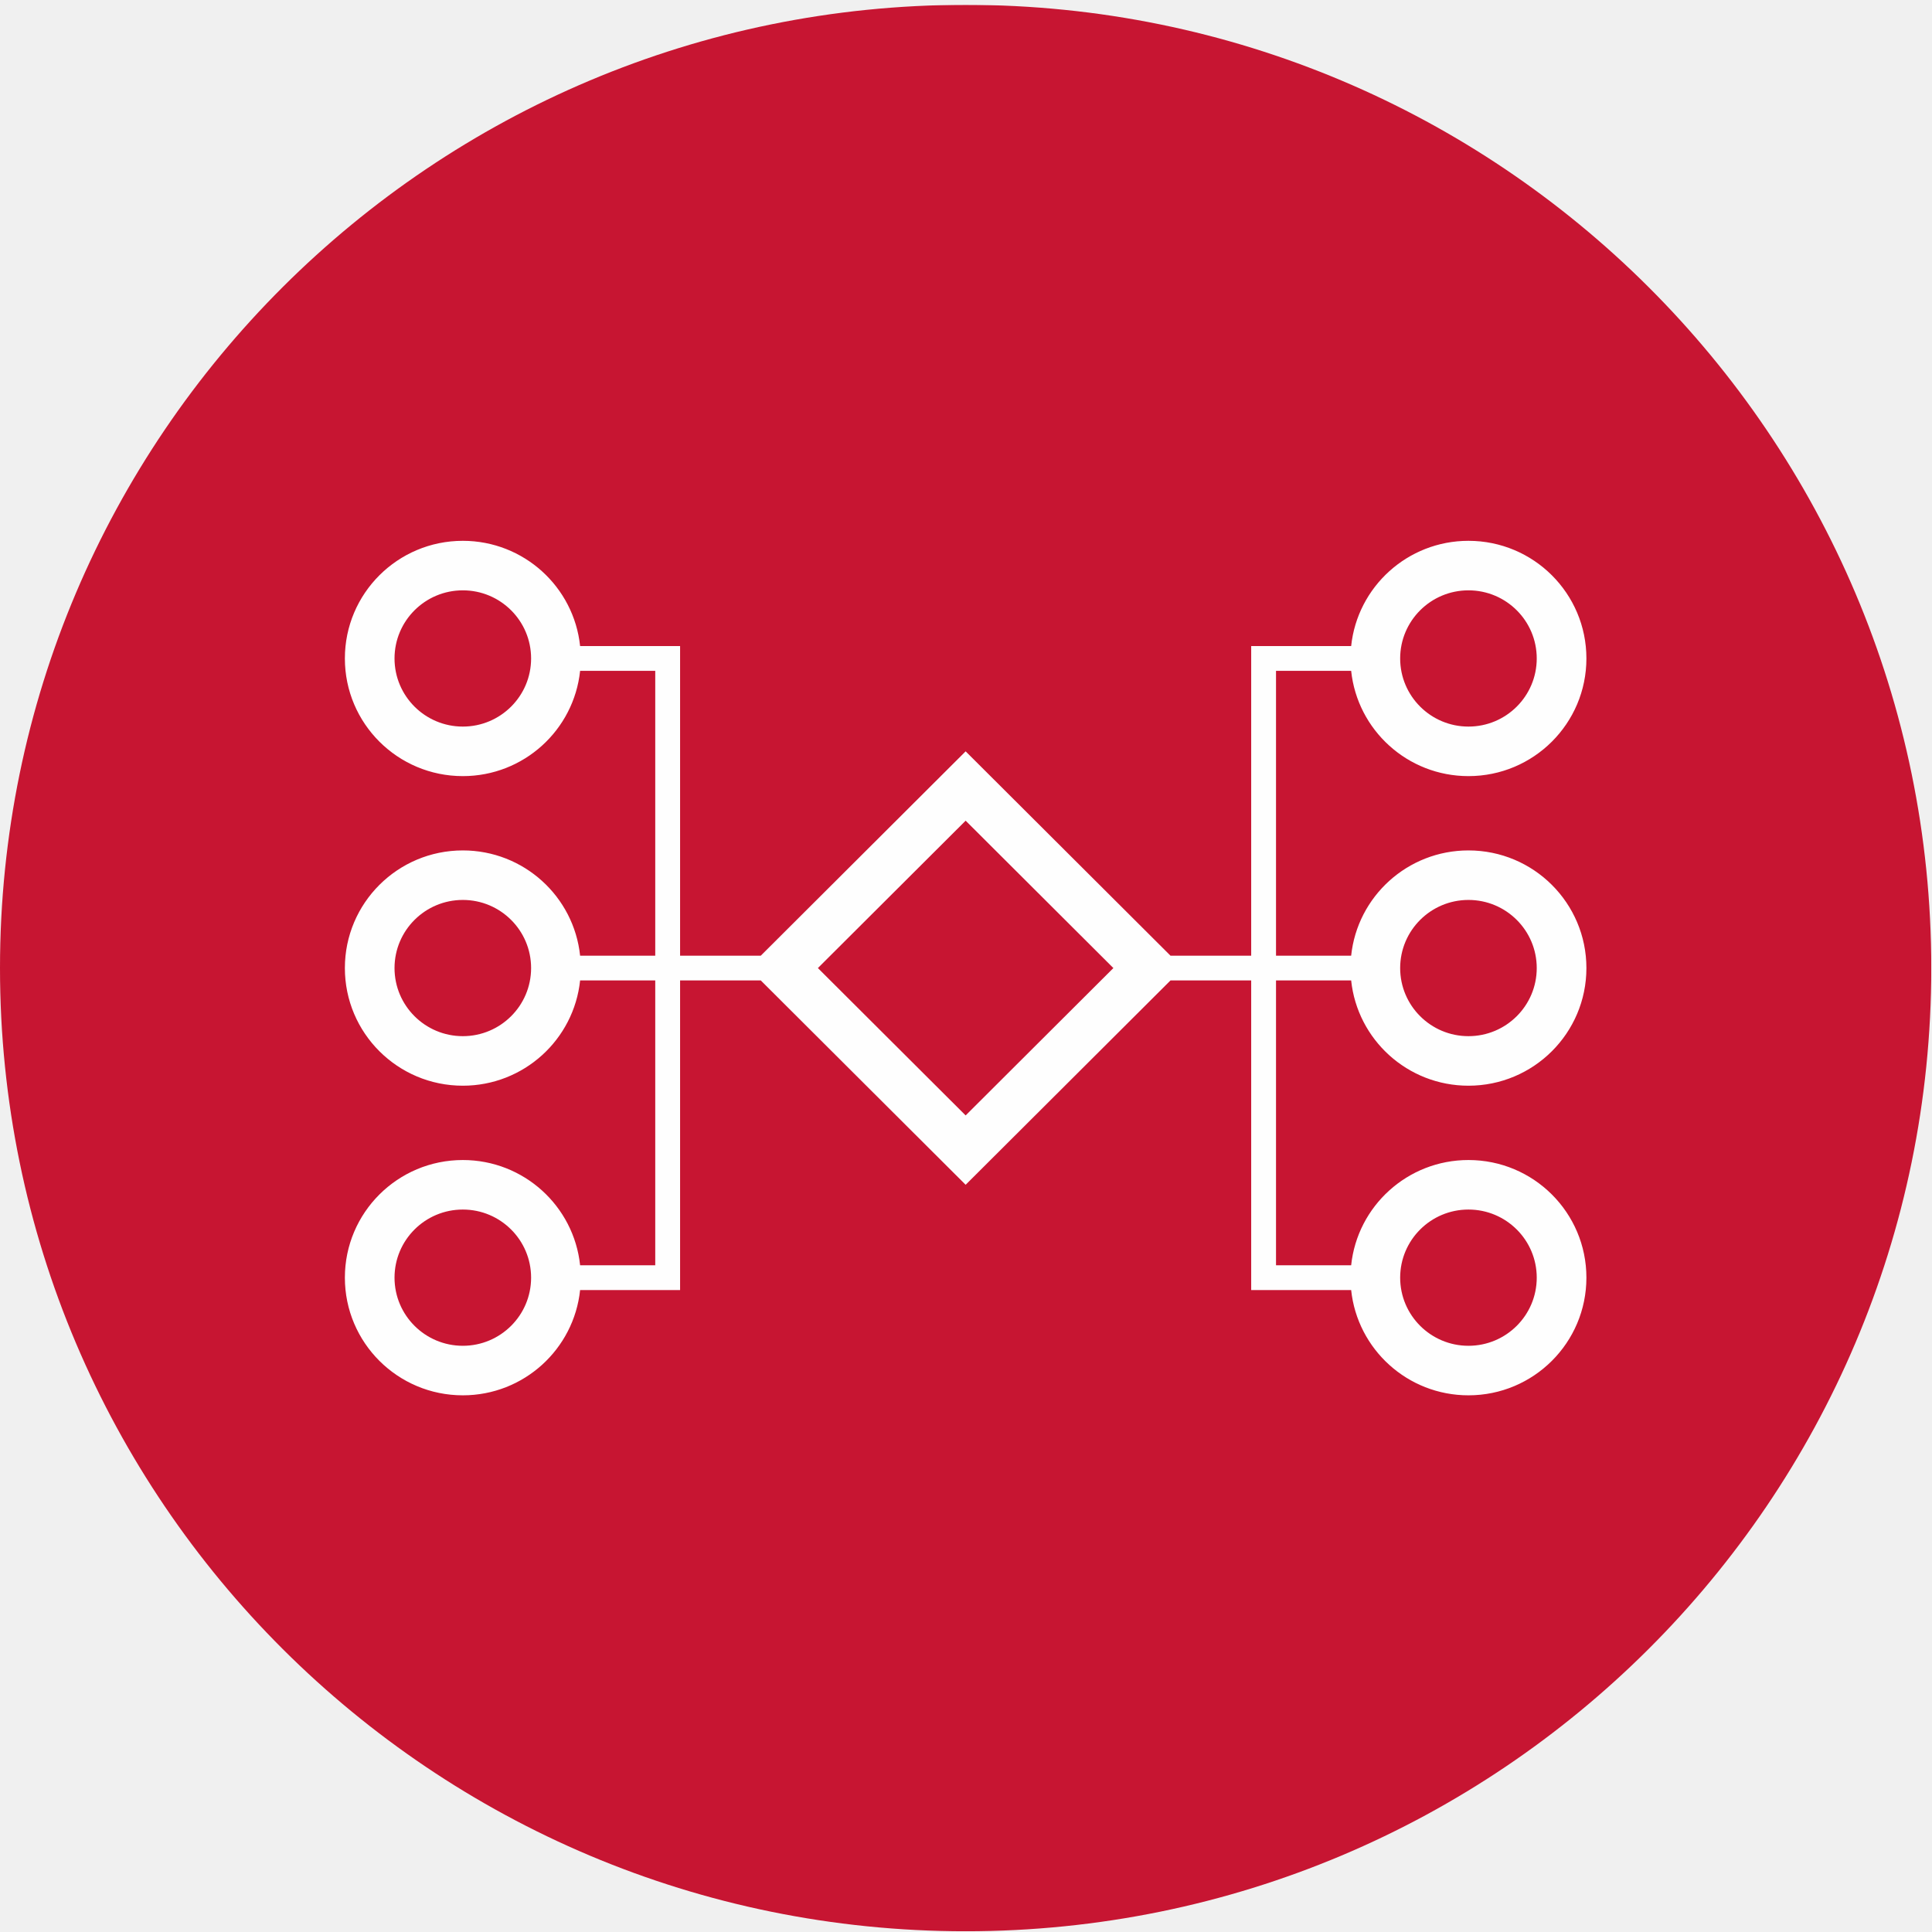
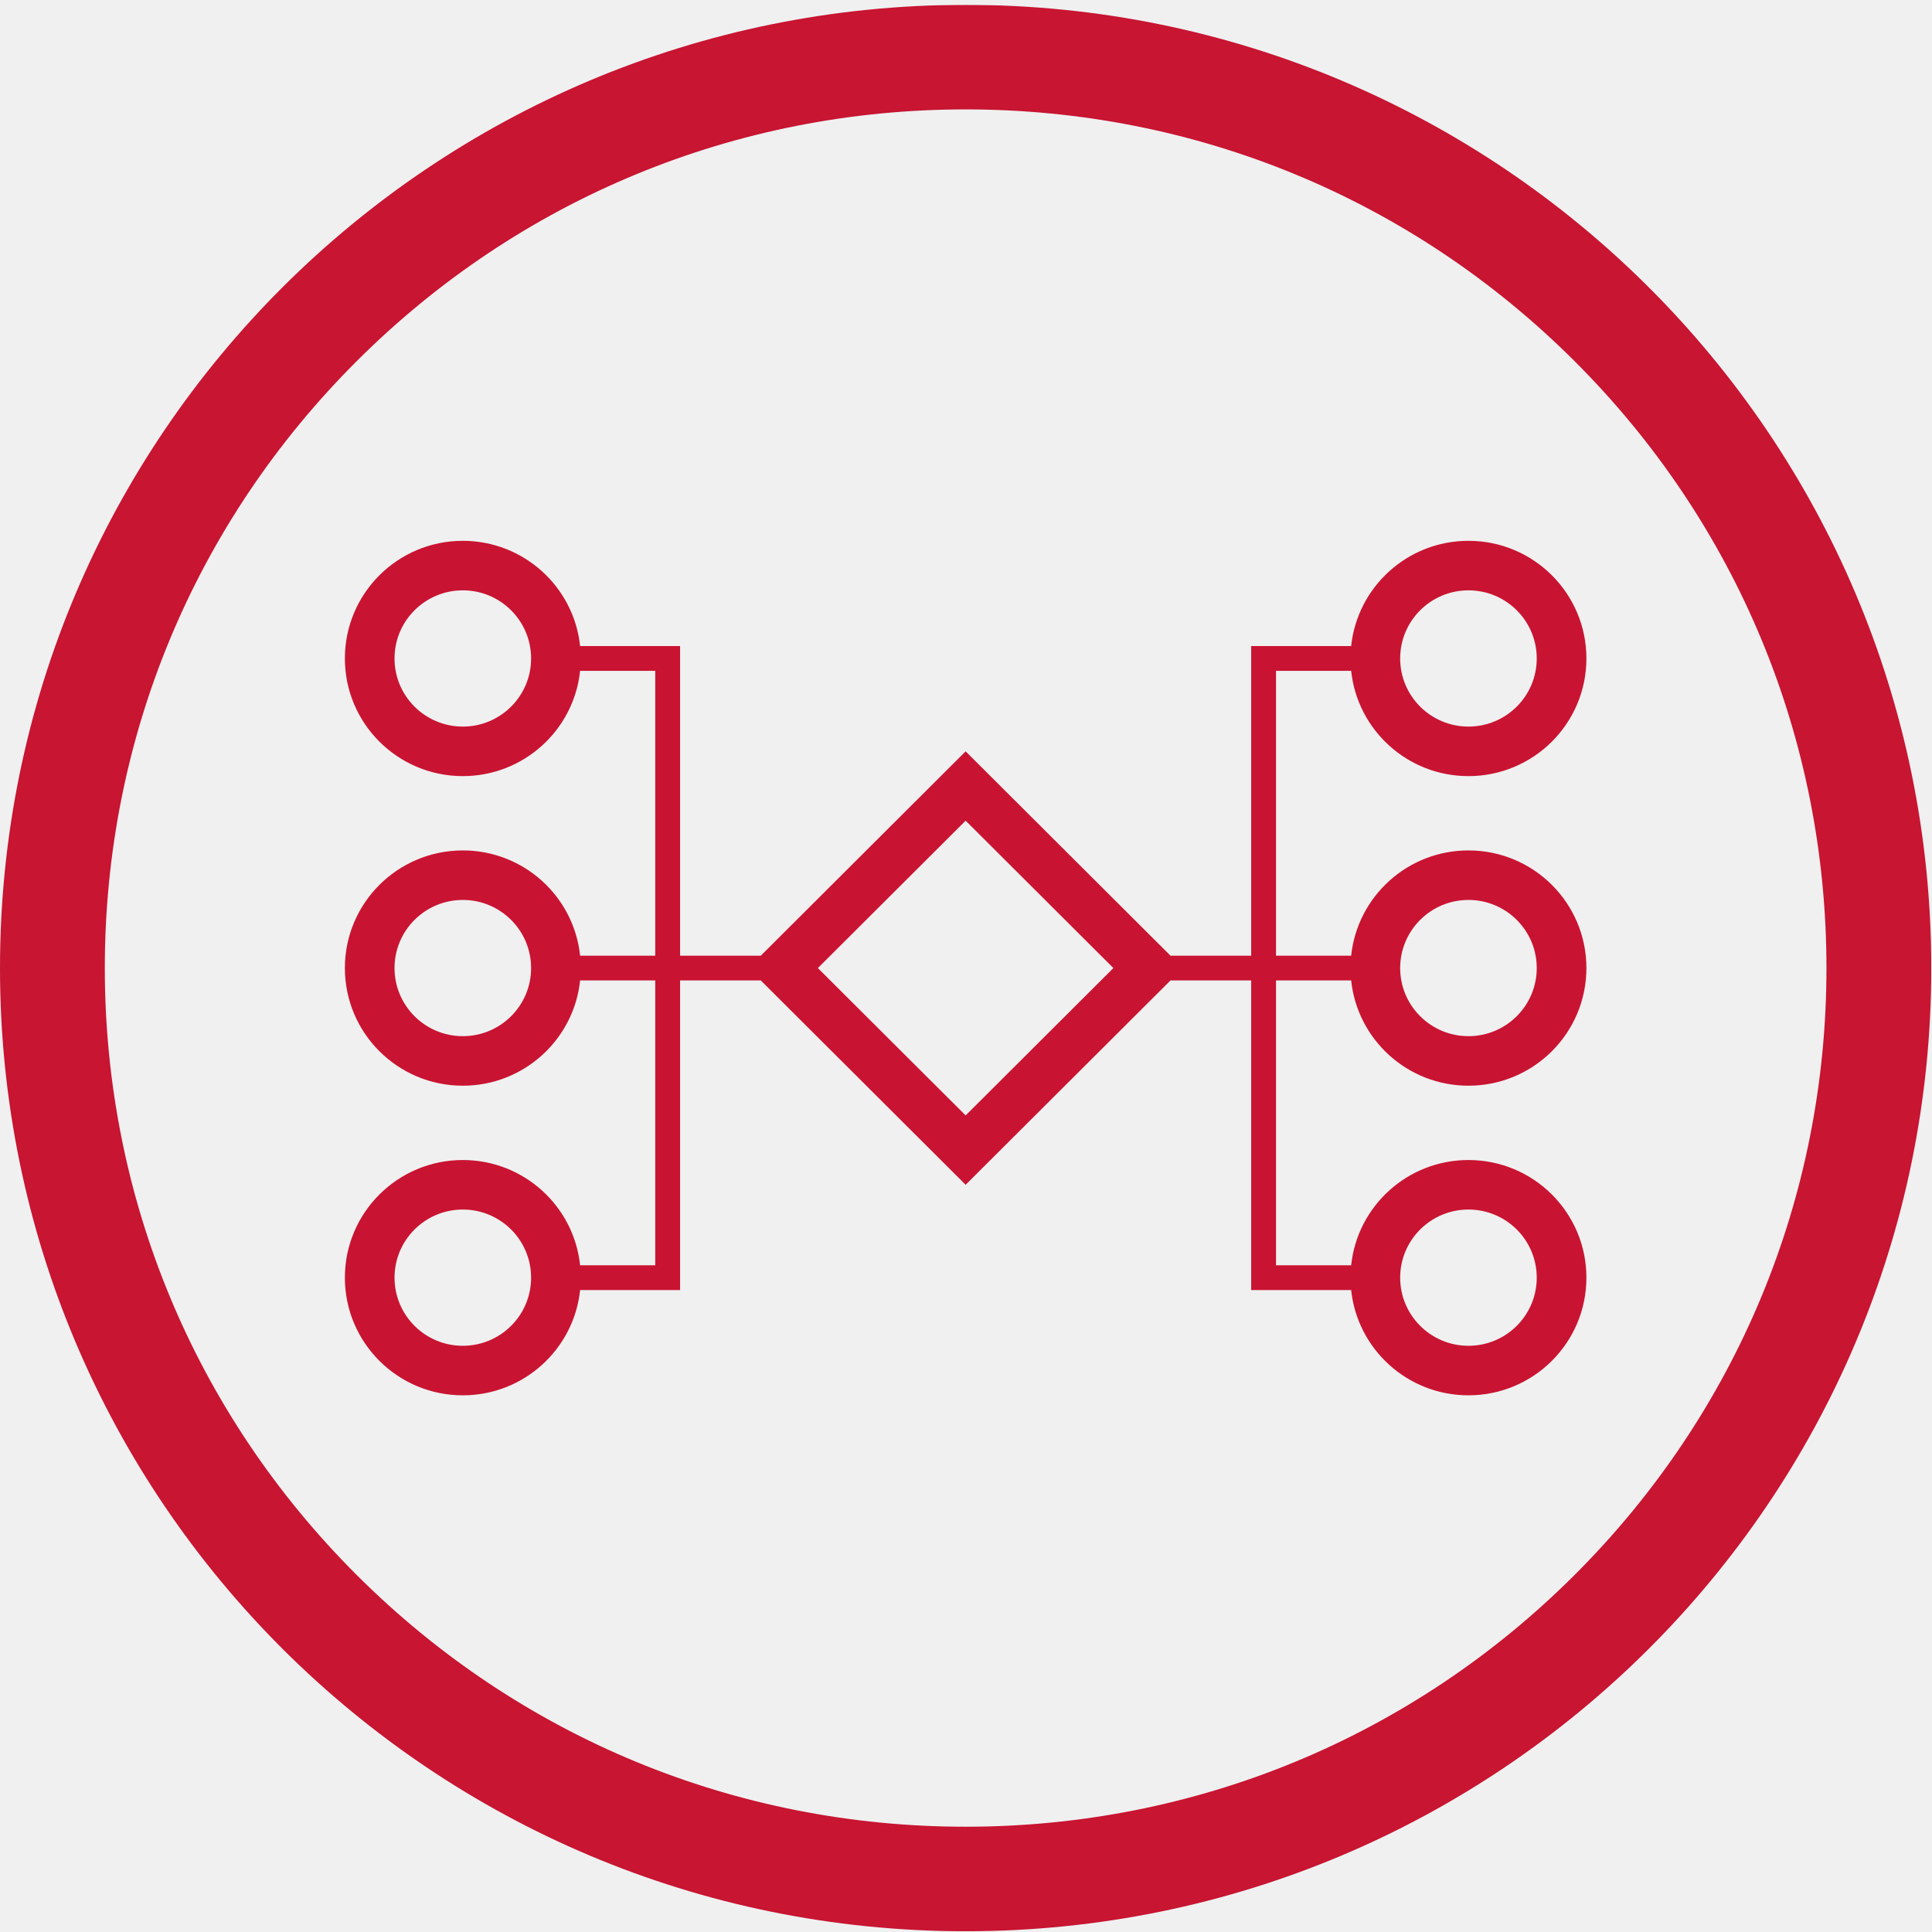
<svg xmlns="http://www.w3.org/2000/svg" xmlns:xlink="http://www.w3.org/1999/xlink" width="120px" height="120px" viewBox="0 0 120 120" version="1.1">
  <defs>
    <polygon id="path-1" points="0 0.045 119.955 0.045 119.955 119.698 0 119.698" />
    <path d="M62.764,6.707 L56.555,6.707 L56.555,8.245 L56.555,25.937 L51.543,25.937 L38.819,13.245 L26.095,25.937 L21.083,25.937 L21.083,8.245 L21.083,6.707 L14.873,6.707 C14.488,3.033 11.373,0.169 7.588,0.169 L7.588,0.169 C3.542,0.169 0.262,3.44 0.262,7.476 L0.262,7.476 C0.262,11.512 3.542,14.784 7.588,14.784 L7.588,14.784 C11.373,14.784 14.488,11.919 14.873,8.245 L14.873,8.245 L19.54,8.245 L19.54,25.937 L14.873,25.937 C14.488,22.263 11.373,19.399 7.588,19.399 L7.588,19.399 C3.542,19.399 0.262,22.67 0.262,26.706 L0.262,26.706 C0.262,30.742 3.542,34.013 7.588,34.013 L7.588,34.013 C11.373,34.013 14.488,31.149 14.873,27.475 L14.873,27.475 L19.54,27.475 L19.54,45.167 L14.873,45.167 C14.488,41.493 11.373,38.629 7.588,38.629 L7.588,38.629 C3.542,38.629 0.262,41.9 0.262,45.936 L0.262,45.936 C0.262,49.972 3.542,53.244 7.588,53.244 L7.588,53.244 C11.373,53.244 14.488,50.379 14.873,46.705 L14.873,46.705 L21.083,46.705 L21.083,45.167 L21.083,27.475 L26.095,27.475 L38.819,40.167 L51.543,27.475 L56.555,27.475 L56.555,45.167 L56.555,46.705 L62.764,46.705 C63.149,50.379 66.264,53.244 70.05,53.244 L70.05,53.244 C74.096,53.244 77.376,49.972 77.376,45.936 L77.376,45.936 C77.376,41.9 74.096,38.629 70.05,38.629 L70.05,38.629 C66.264,38.629 63.149,41.493 62.764,45.167 L62.764,45.167 L58.097,45.167 L58.097,27.475 L62.764,27.475 C63.149,31.149 66.264,34.013 70.05,34.013 L70.05,34.013 C74.096,34.013 77.376,30.742 77.376,26.706 L77.376,26.706 C77.376,22.67 74.096,19.399 70.05,19.399 L70.05,19.399 C66.264,19.399 63.149,22.263 62.764,25.937 L62.764,25.937 L58.097,25.937 L58.097,8.245 L62.764,8.245 C63.149,11.919 66.264,14.784 70.05,14.784 L70.05,14.784 C74.096,14.784 77.376,11.512 77.376,7.476 L77.376,7.476 C77.376,3.44 74.096,0.169 70.05,0.169 L70.05,0.169 C66.264,0.169 63.149,3.033 62.764,6.707 L62.764,6.707 Z M65.808,7.476 C65.808,5.139 67.708,3.245 70.05,3.245 L70.05,3.245 C72.392,3.245 74.291,5.139 74.291,7.476 L74.291,7.476 C74.291,9.813 72.392,11.707 70.05,11.707 L70.05,11.707 C67.708,11.707 65.808,9.813 65.808,7.476 L65.808,7.476 Z M3.346,7.476 C3.346,5.139 5.245,3.245 7.588,3.245 L7.588,3.245 C9.93,3.245 11.829,5.139 11.829,7.476 L11.829,7.476 C11.829,9.813 9.93,11.707 7.588,11.707 L7.588,11.707 C5.245,11.707 3.346,9.813 3.346,7.476 L3.346,7.476 Z M29.642,26.706 L38.819,17.552 L47.995,26.706 L38.819,35.859 L29.642,26.706 Z M65.808,26.706 C65.808,24.369 67.708,22.475 70.05,22.475 L70.05,22.475 C72.392,22.475 74.291,24.369 74.291,26.706 L74.291,26.706 C74.291,29.042 72.392,30.936 70.05,30.936 L70.05,30.936 C67.708,30.936 65.808,29.042 65.808,26.706 L65.808,26.706 Z M3.346,26.706 C3.346,24.369 5.245,22.475 7.588,22.475 L7.588,22.475 C9.93,22.475 11.829,24.369 11.829,26.706 L11.829,26.706 C11.829,29.042 9.93,30.936 7.588,30.936 L7.588,30.936 C5.245,30.936 3.346,29.042 3.346,26.706 L3.346,26.706 Z M65.808,45.936 C65.808,43.599 67.708,41.705 70.05,41.705 L70.05,41.705 C72.392,41.705 74.291,43.599 74.291,45.936 L74.291,45.936 C74.291,48.273 72.392,50.167 70.05,50.167 L70.05,50.167 C67.708,50.167 65.808,48.273 65.808,45.936 L65.808,45.936 Z M3.346,45.936 C3.346,43.599 5.245,41.705 7.588,41.705 L7.588,41.705 C9.93,41.705 11.829,43.599 11.829,45.936 L11.829,45.936 C11.829,48.273 9.93,50.167 7.588,50.167 L7.588,50.167 C5.245,50.167 3.346,48.273 3.346,45.936 L3.346,45.936 Z" id="path-3" />
  </defs>
-   <g id="mockup" stroke="none" stroke-width="1" fill="none" fill-rule="evenodd">
-     <g id="sonar-1440" transform="translate(-1126, -1027)">
-       <g id="block_An-Elegant-Threat-Hunting-Solution" transform="translate(130.2079, 921)">
-         <g id="content" transform="translate(0, 106)">
-           <g id="Group-4" transform="translate(975.7921, 0)">
-             <g id="icon/orchestration" transform="translate(20, 0)">
-               <g>
-                 <g id="Group-3" transform="translate(0, 0.256281)">
-                   <mask id="mask-2" fill="white">
-                     <use xlink:href="#path-1" />
-                   </mask>
-                   <g id="Clip-2" />
-                   <path d="M119.955,59.872 C119.955,92.913 93.102,119.698 59.977,119.698 C26.853,119.698 -0,92.913 -0,59.872 C-0,26.83 26.853,0.045 59.977,0.045 C93.102,0.045 119.955,26.83 119.955,59.872" id="Fill-1" fill="#C71532" mask="url(#mask-2)" />
-                 </g>
-                 <g id="Group-6" transform="translate(21.15869, 33.42211)">
-                   <mask id="mask-4" fill="white">
-                     <use xlink:href="#path-3" />
-                   </mask>
-                   <g id="Clip-5" />
-                   <polygon id="Fill-4" fill="#FEFEFE" mask="url(#mask-4)" points="-1.666 55.167 79.303 55.167 79.303 -1.754 -1.666 -1.754" />
-                 </g>
-               </g>
-             </g>
-           </g>
-         </g>
+   <g id="icon/orchestration" stroke="none" stroke-width="1" fill="none" fill-rule="evenodd">
+     <g>
+       <g id="Group-3" transform="translate(0, 0.256281)">
+         <mask id="mask-2" fill="white">
+           <use xlink:href="#path-1" />
+         </mask>
+         <g id="Clip-2" />
+         <path d="M59.977,0.045 C26.853,0.045 0,26.831 0,59.872 C0,92.913 26.853,119.698 59.977,119.698 C93.102,119.698 119.955,92.913 119.955,59.872 C119.955,26.831 93.102,0.045 59.977,0.045 M59.977,6.539 C74.259,6.539 87.686,12.087 97.784,22.16 C107.883,32.233 113.445,45.626 113.445,59.872 C113.445,74.117 107.883,87.51 97.784,97.584 C87.686,107.657 74.259,113.205 59.977,113.205 C45.696,113.205 32.269,107.657 22.17,97.584 C12.072,87.51 6.51,74.117 6.51,59.872 C6.51,45.626 12.072,32.233 22.17,22.16 C32.269,12.087 45.696,6.539 59.977,6.539" id="Fill-3" fill="#C71532" mask="url(#mask-2)" />
+       </g>
+       <g id="Group-6" transform="translate(21.15869, 33.42211)">
+         <mask id="mask-4" fill="white">
+           <use xlink:href="#path-3" />
+         </mask>
+         <g id="Clip-5" />
+         <polygon id="Fill-4" fill="#C81432" mask="url(#mask-4)" points="-1.666 55.167 79.303 55.167 79.303 -1.754 -1.666 -1.754" />
      </g>
    </g>
  </g>
</svg>
